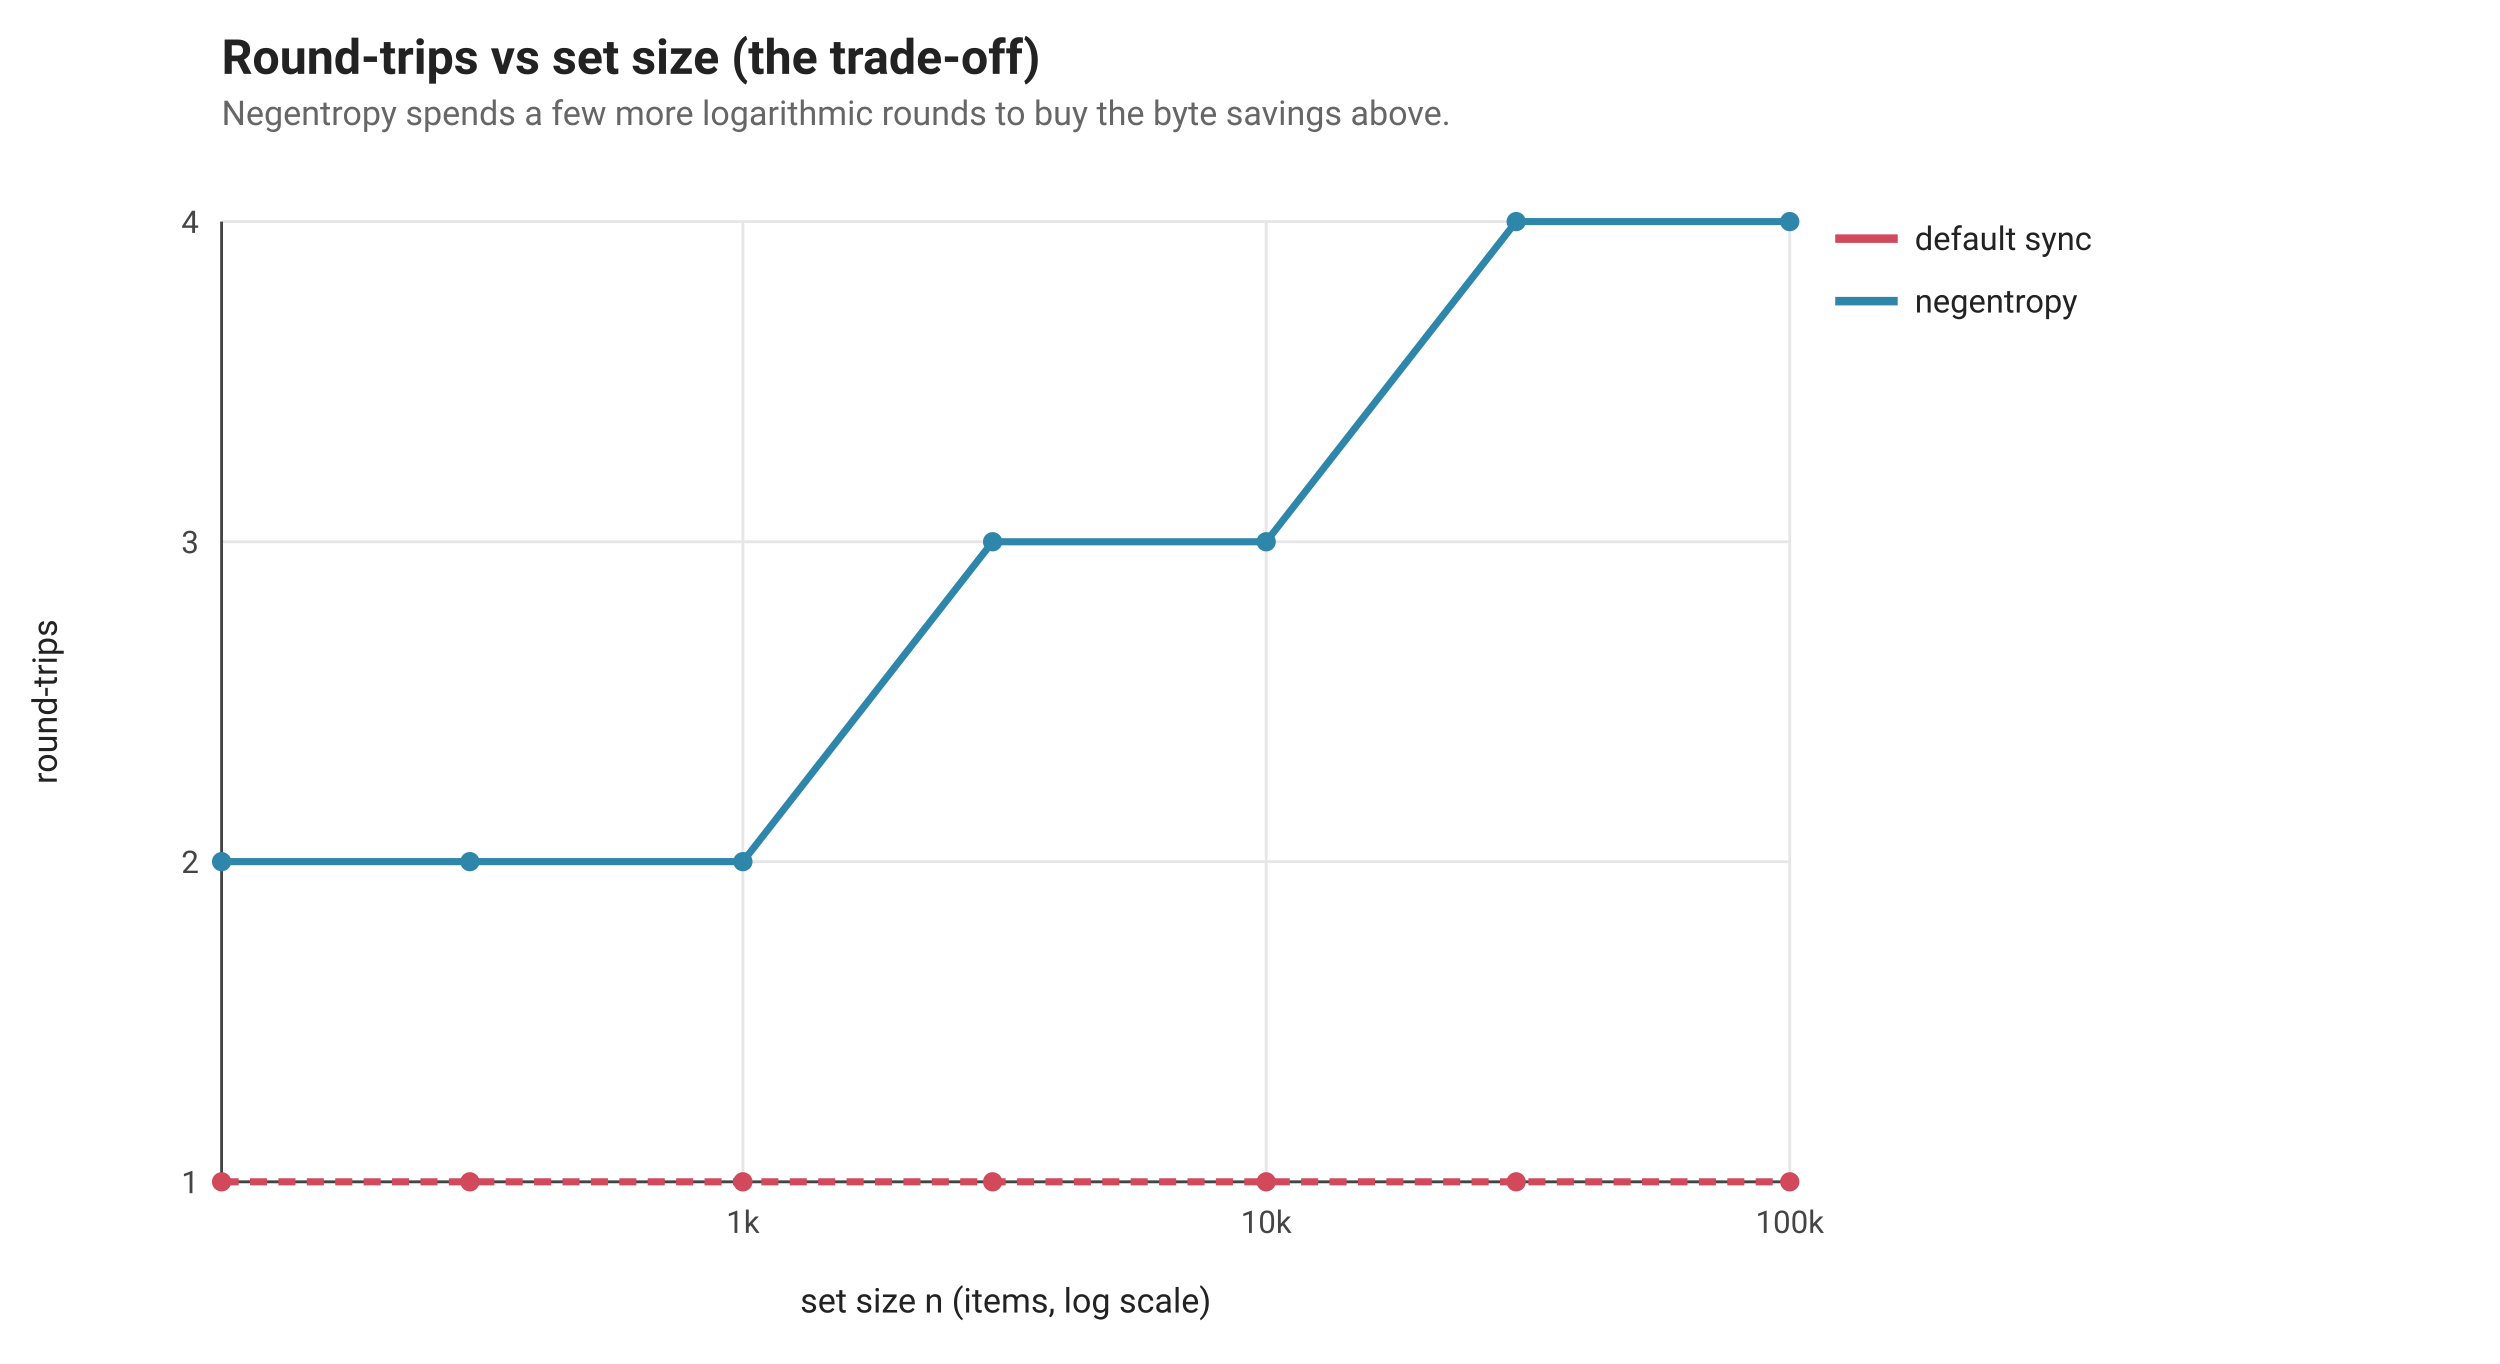
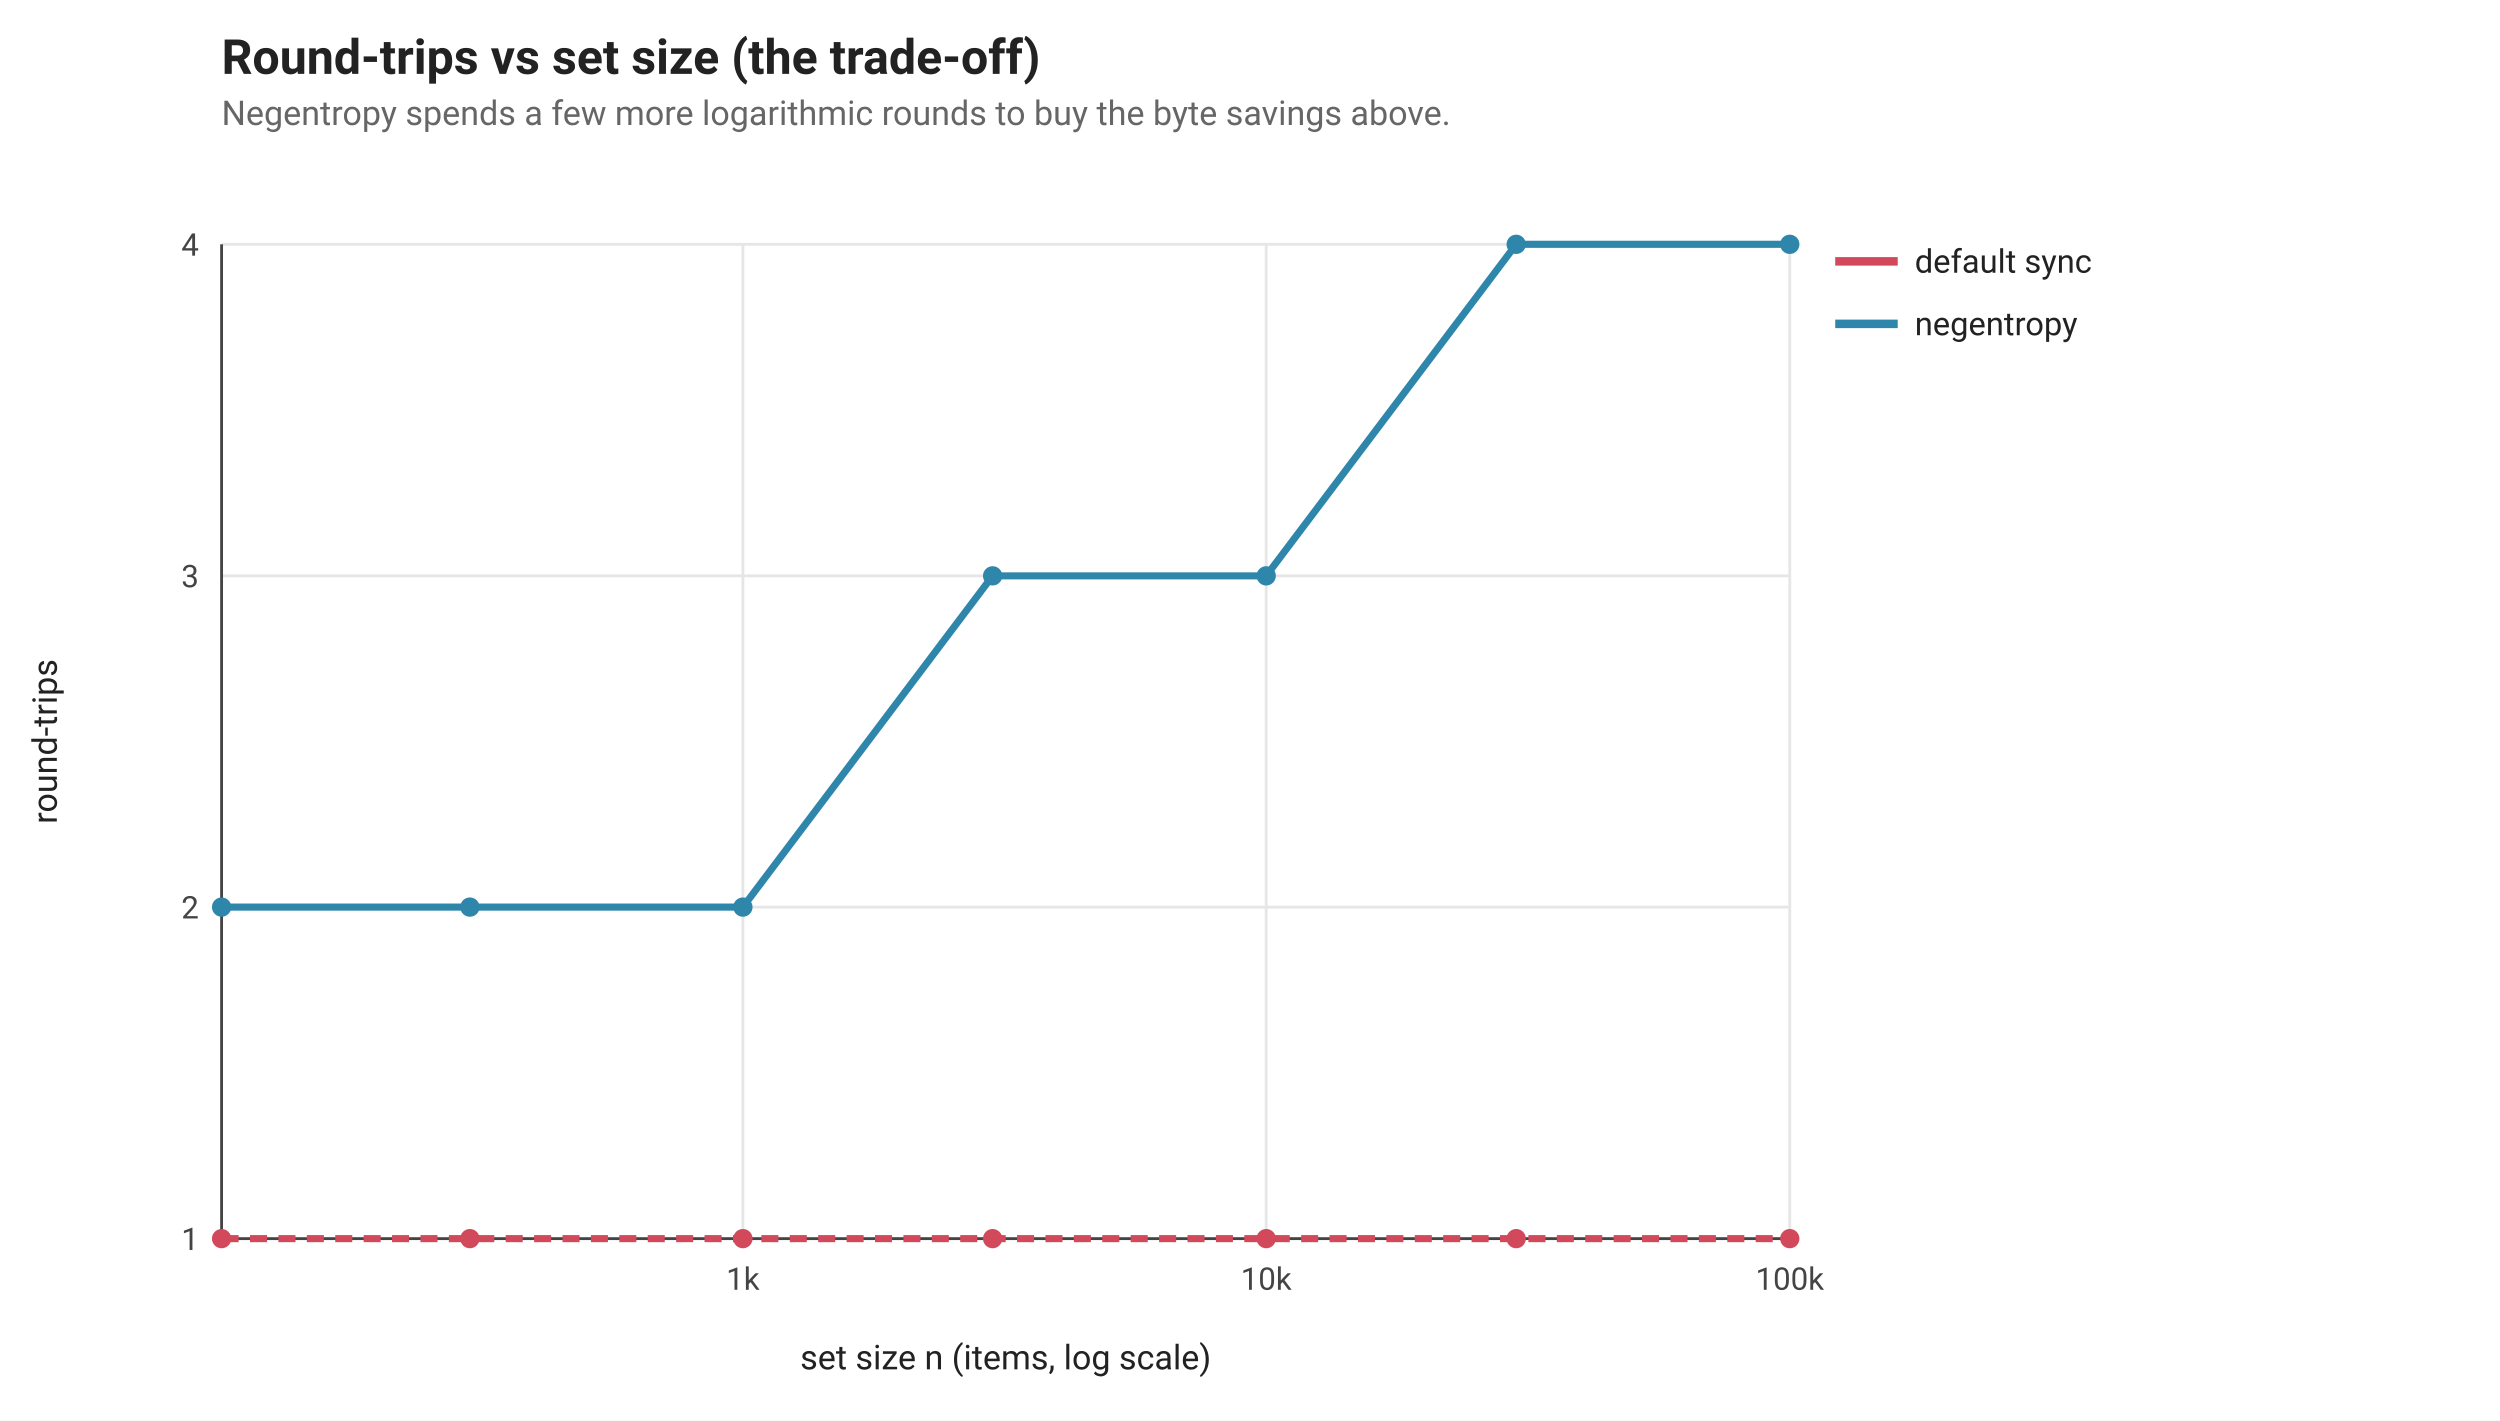
- <svg xmlns="http://www.w3.org/2000/svg" width="880" height="480" viewBox="0 0 880 480" font-family="-apple-system,Segoe UI,Roboto,sans-serif">
-   <rect width="880" height="480" fill="white" />
+ <svg xmlns="http://www.w3.org/2000/svg" width="880" height="500" viewBox="0 0 880 500" font-family="-apple-system,Segoe UI,Roboto,sans-serif">
+   <rect width="880" height="500" fill="white" />
  <text x="78" y="26" font-size="17" font-weight="700" fill="#222222">Round-trips vs set size  (the trade-off)</text>
  <text x="78" y="44" font-size="12" fill="#666">Negentropy spends a few more logarithmic rounds to buy the byte savings above.</text>
-   <line x1="78" y1="416.0" x2="630" y2="416.0" stroke="#e6e6e6" />
-   <text x="70" y="420.0" font-size="11" fill="#444444" text-anchor="end">1</text>
-   <line x1="78" y1="303.3" x2="630" y2="303.3" stroke="#e6e6e6" />
-   <text x="70" y="307.3" font-size="11" fill="#444444" text-anchor="end">2</text>
-   <line x1="78" y1="190.7" x2="630" y2="190.7" stroke="#e6e6e6" />
-   <text x="70" y="194.7" font-size="11" fill="#444444" text-anchor="end">3</text>
-   <line x1="78" y1="78.0" x2="630" y2="78.0" stroke="#e6e6e6" />
-   <text x="70" y="82.0" font-size="11" fill="#444444" text-anchor="end">4</text>
-   <line x1="261.5" y1="78" x2="261.5" y2="416" stroke="#e6e6e6" />
-   <text x="261.5" y="434.0" font-size="11" fill="#444444" text-anchor="middle">1k</text>
-   <line x1="445.7" y1="78" x2="445.7" y2="416" stroke="#e6e6e6" />
-   <text x="445.7" y="434.0" font-size="11" fill="#444444" text-anchor="middle">10k</text>
-   <line x1="630.0" y1="78" x2="630.0" y2="416" stroke="#e6e6e6" />
-   <text x="630.0" y="434.0" font-size="11" fill="#444444" text-anchor="middle">100k</text>
-   <line x1="78" y1="78" x2="78" y2="416" stroke="#444444" />
-   <line x1="78" y1="416" x2="630" y2="416" stroke="#444444" />
-   <text x="354" y="462" font-size="12" fill="#222222" text-anchor="middle">set size  n  (items, log scale)</text>
-   <text x="20" y="247" font-size="12" fill="#222222" text-anchor="middle" transform="rotate(-90 20 247)">round-trips</text>
-   <polyline points="78.0,416.0 165.4,416.0 261.5,416.0 349.4,416.0 445.7,416.0 533.7,416.0 630.0,416.0" fill="none" stroke="#d1495b" stroke-width="2.5" stroke-dasharray="6 4" />
-   <circle cx="78.0" cy="416.0" r="3.4" fill="#d1495b" />
-   <circle cx="165.4" cy="416.0" r="3.4" fill="#d1495b" />
-   <circle cx="261.5" cy="416.0" r="3.4" fill="#d1495b" />
-   <circle cx="349.4" cy="416.0" r="3.4" fill="#d1495b" />
-   <circle cx="445.7" cy="416.0" r="3.4" fill="#d1495b" />
-   <circle cx="533.7" cy="416.0" r="3.4" fill="#d1495b" />
-   <circle cx="630.0" cy="416.0" r="3.4" fill="#d1495b" />
-   <polyline points="78.0,303.3 165.4,303.3 261.5,303.3 349.4,190.7 445.7,190.7 533.7,78.0 630.0,78.0" fill="none" stroke="#2e86ab" stroke-width="2.5" />
-   <circle cx="78.0" cy="303.3" r="3.4" fill="#2e86ab" />
-   <circle cx="165.4" cy="303.3" r="3.4" fill="#2e86ab" />
-   <circle cx="261.5" cy="303.3" r="3.4" fill="#2e86ab" />
-   <circle cx="349.4" cy="190.7" r="3.4" fill="#2e86ab" />
-   <circle cx="445.7" cy="190.7" r="3.4" fill="#2e86ab" />
-   <circle cx="533.7" cy="78.0" r="3.4" fill="#2e86ab" />
-   <circle cx="630.0" cy="78.0" r="3.4" fill="#2e86ab" />
-   <line x1="646" y1="84" x2="668" y2="84" stroke="#d1495b" stroke-width="3" />
-   <text x="674" y="88" font-size="11.5" fill="#222222">default sync</text>
-   <line x1="646" y1="106" x2="668" y2="106" stroke="#2e86ab" stroke-width="3" />
-   <text x="674" y="110" font-size="11.5" fill="#222222">negentropy</text>
+   <line x1="78" y1="436.0" x2="630" y2="436.0" stroke="#e6e6e6" />
+   <text x="70" y="440.0" font-size="11" fill="#444444" text-anchor="end">1</text>
+   <line x1="78" y1="319.3" x2="630" y2="319.3" stroke="#e6e6e6" />
+   <text x="70" y="323.3" font-size="11" fill="#444444" text-anchor="end">2</text>
+   <line x1="78" y1="202.7" x2="630" y2="202.7" stroke="#e6e6e6" />
+   <text x="70" y="206.7" font-size="11" fill="#444444" text-anchor="end">3</text>
+   <line x1="78" y1="86.0" x2="630" y2="86.0" stroke="#e6e6e6" />
+   <text x="70" y="90.0" font-size="11" fill="#444444" text-anchor="end">4</text>
+   <line x1="261.5" y1="86" x2="261.5" y2="436" stroke="#e6e6e6" />
+   <text x="261.5" y="454.0" font-size="11" fill="#444444" text-anchor="middle">1k</text>
+   <line x1="445.7" y1="86" x2="445.7" y2="436" stroke="#e6e6e6" />
+   <text x="445.7" y="454.0" font-size="11" fill="#444444" text-anchor="middle">10k</text>
+   <line x1="630.0" y1="86" x2="630.0" y2="436" stroke="#e6e6e6" />
+   <text x="630.0" y="454.0" font-size="11" fill="#444444" text-anchor="middle">100k</text>
+   <line x1="78" y1="86" x2="78" y2="436" stroke="#444444" />
+   <line x1="78" y1="436" x2="630" y2="436" stroke="#444444" />
+   <text x="354" y="482" font-size="12" fill="#222222" text-anchor="middle">set size  n  (items, log scale)</text>
+   <text x="20" y="261" font-size="12" fill="#222222" text-anchor="middle" transform="rotate(-90 20 261)">round-trips</text>
+   <polyline points="78.0,436.0 165.4,436.0 261.5,436.0 349.4,436.0 445.7,436.0 533.7,436.0 630.0,436.0" fill="none" stroke="#d1495b" stroke-width="2.5" stroke-dasharray="6 4" />
+   <circle cx="78.0" cy="436.0" r="3.4" fill="#d1495b" />
+   <circle cx="165.4" cy="436.0" r="3.4" fill="#d1495b" />
+   <circle cx="261.5" cy="436.0" r="3.4" fill="#d1495b" />
+   <circle cx="349.4" cy="436.0" r="3.4" fill="#d1495b" />
+   <circle cx="445.7" cy="436.0" r="3.4" fill="#d1495b" />
+   <circle cx="533.7" cy="436.0" r="3.4" fill="#d1495b" />
+   <circle cx="630.0" cy="436.0" r="3.4" fill="#d1495b" />
+   <polyline points="78.0,319.3 165.4,319.3 261.5,319.3 349.4,202.7 445.7,202.7 533.7,86.0 630.0,86.0" fill="none" stroke="#2e86ab" stroke-width="2.5" />
+   <circle cx="78.0" cy="319.3" r="3.4" fill="#2e86ab" />
+   <circle cx="165.4" cy="319.3" r="3.4" fill="#2e86ab" />
+   <circle cx="261.5" cy="319.3" r="3.4" fill="#2e86ab" />
+   <circle cx="349.4" cy="202.7" r="3.4" fill="#2e86ab" />
+   <circle cx="445.7" cy="202.7" r="3.4" fill="#2e86ab" />
+   <circle cx="533.7" cy="86.0" r="3.4" fill="#2e86ab" />
+   <circle cx="630.0" cy="86.0" r="3.4" fill="#2e86ab" />
+   <line x1="646" y1="92" x2="668" y2="92" stroke="#d1495b" stroke-width="3" />
+   <text x="674" y="96" font-size="11.5" fill="#222222">default sync</text>
+   <line x1="646" y1="114" x2="668" y2="114" stroke="#2e86ab" stroke-width="3" />
+   <text x="674" y="118" font-size="11.5" fill="#222222">negentropy</text>
</svg>
